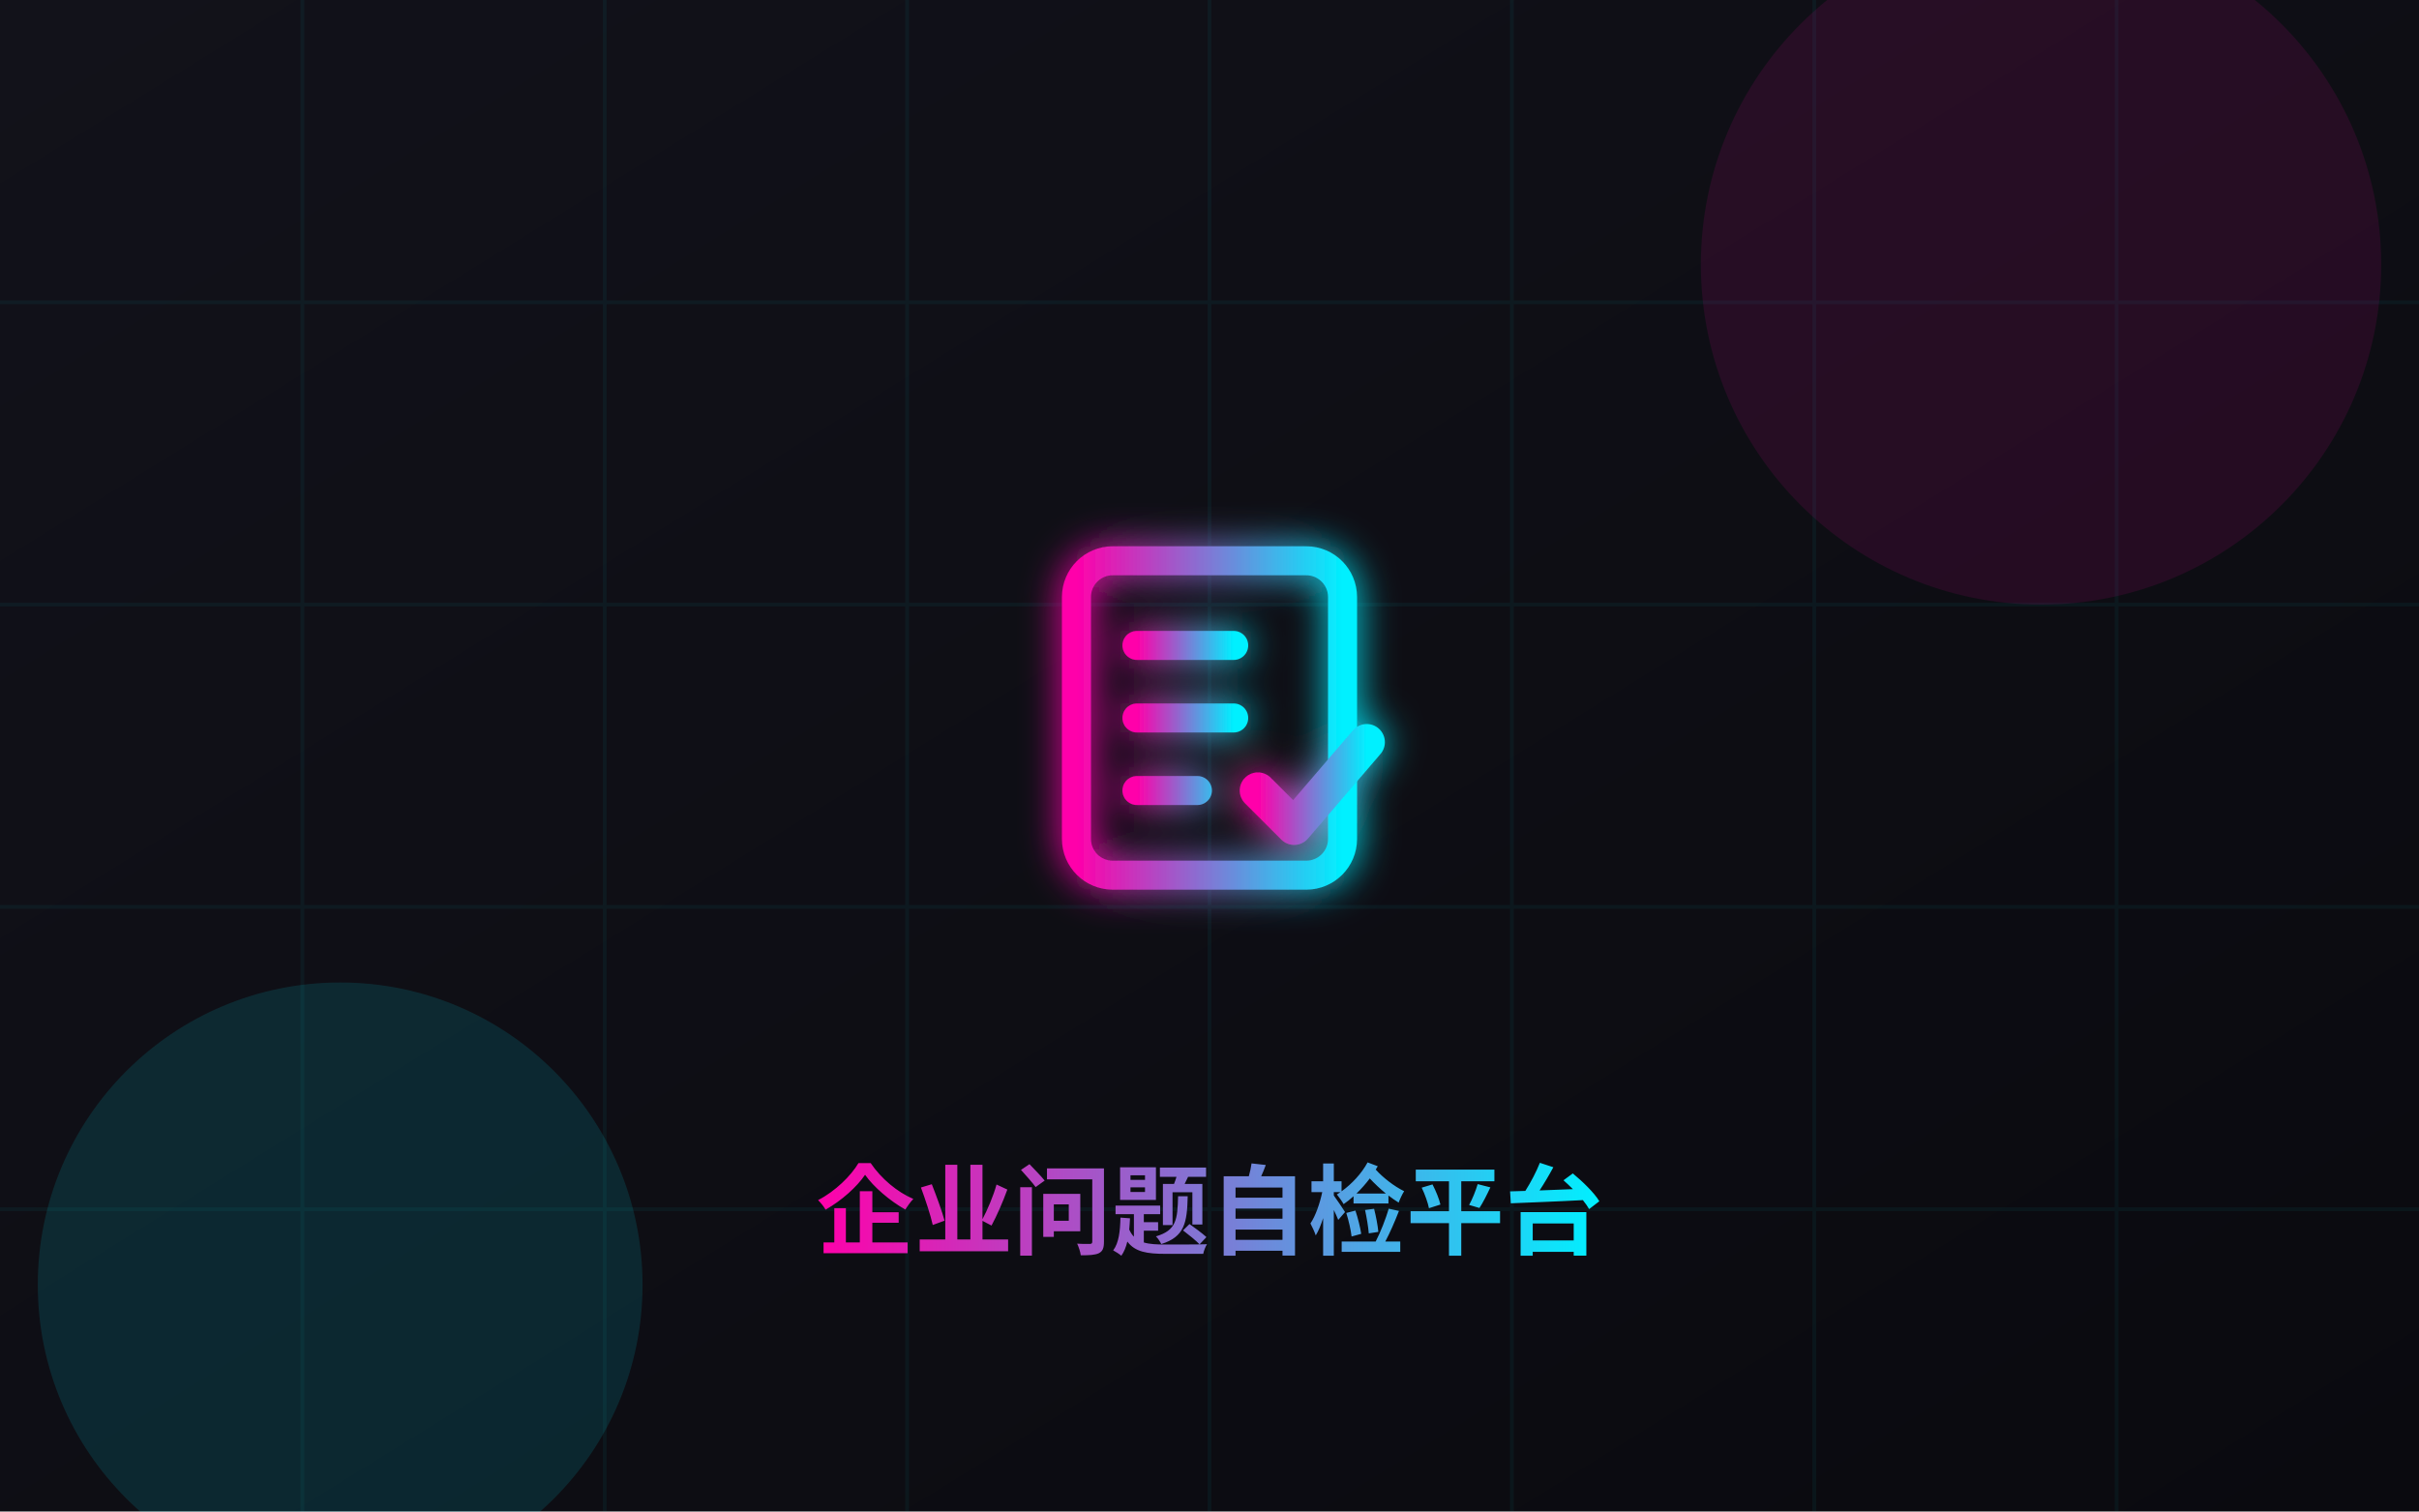
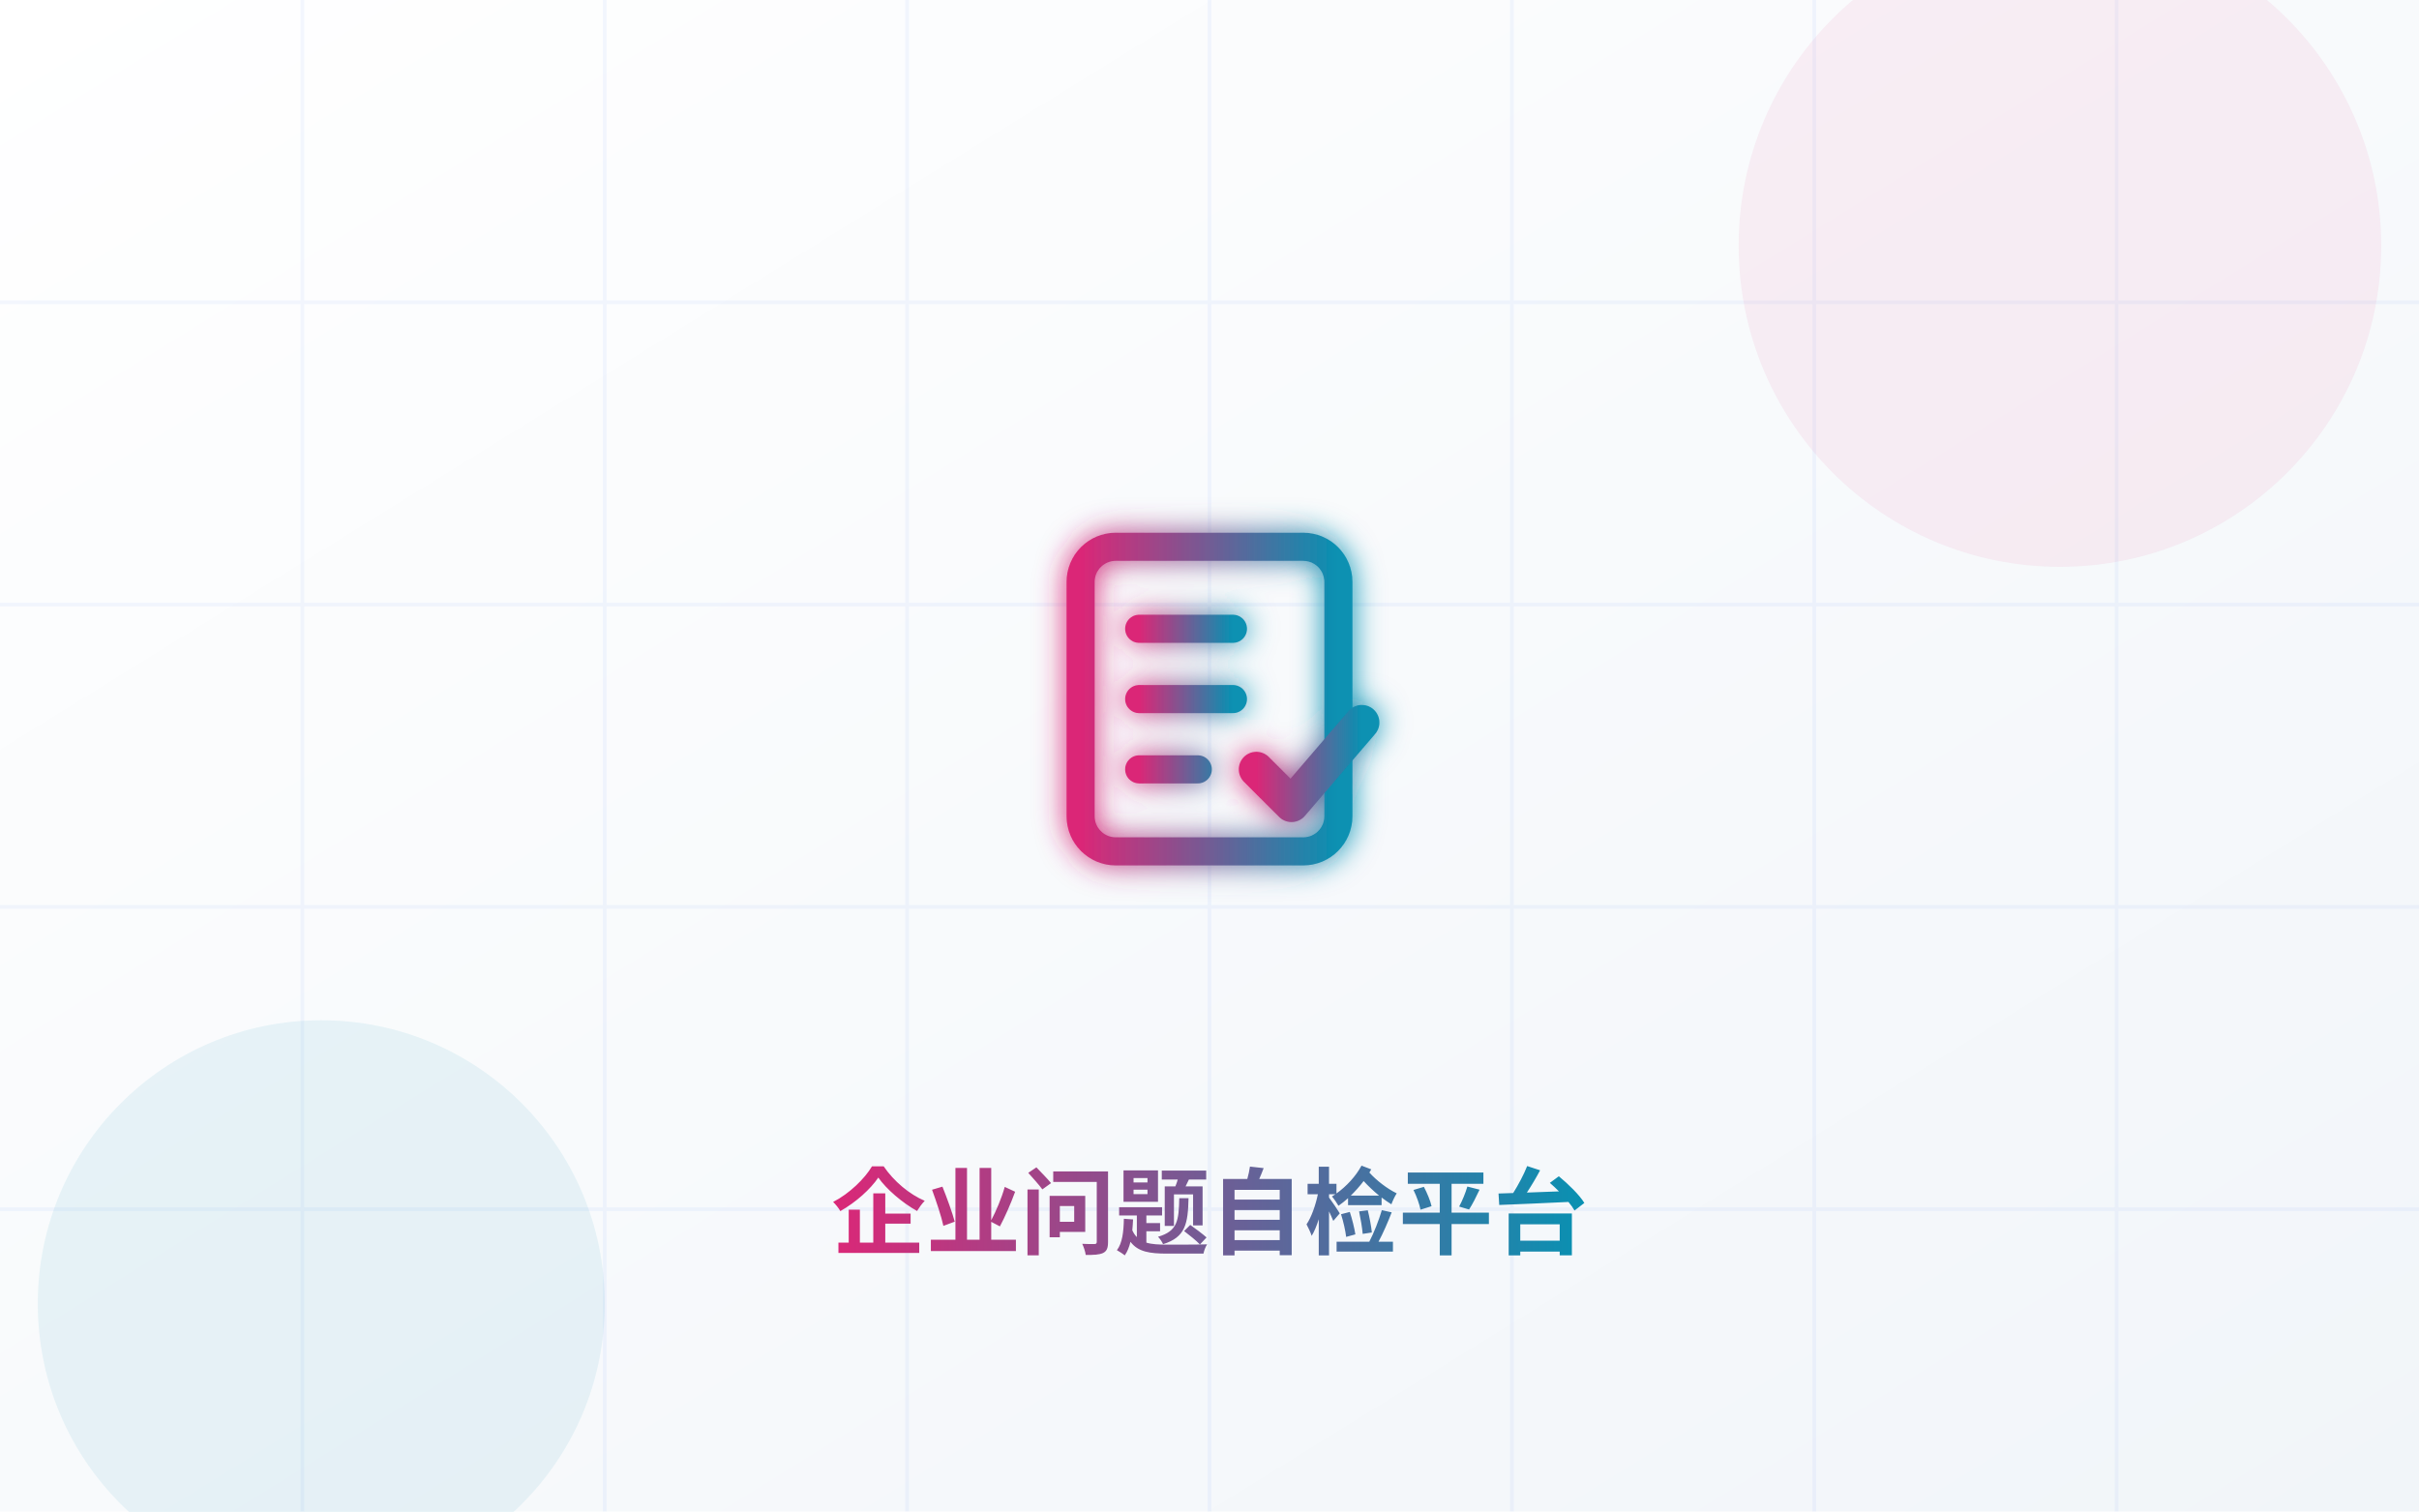
<svg xmlns="http://www.w3.org/2000/svg" viewBox="0 0 640 400" width="640" height="400">
  <defs>
    <linearGradient id="bg" x1="0" y1="0" x2="1" y2="1">
-       <stop offset="0" stop-color="#12121a" />
-       <stop offset="1" stop-color="#0a0a0f" />
+       <stop offset="0" stop-color="#ffffff" />
+       <stop offset="1" stop-color="#f1f5f9" />
    </linearGradient>
    <linearGradient id="g" x1="0" y1="0" x2="1" y2="0">
-       <stop offset="0" stop-color="#ff00aa" />
-       <stop offset="1" stop-color="#00f0ff" />
+       <stop offset="0" stop-color="#db2777" />
+       <stop offset="1" stop-color="#0891b2" />
    </linearGradient>
    <filter id="glow" x="-40%" y="-40%" width="180%" height="180%">
-       <feGaussianBlur stdDeviation="5" result="b" />
+       <feGaussianBlur stdDeviation="4" result="b" />
      <feMerge>
        <feMergeNode in="b" />
        <feMergeNode in="SourceGraphic" />
      </feMerge>
    </filter>
  </defs>
  <rect width="640" height="400" fill="url(#bg)" />
-   <g stroke="rgba(0,240,255,.05)" stroke-width="1">
+   <g stroke="rgba(37,99,235,.05)" stroke-width="1">
    <path d="M0 80h640M0 160h640M0 240h640M0 320h640M80 0v400M160 0v400M240 0v400M320 0v400M400 0v400M480 0v400M560 0v400" />
  </g>
-   <circle cx="540" cy="70" r="90" fill="#ff00aa" opacity=".10" />
-   <circle cx="90" cy="340" r="80" fill="#00f0ff" opacity=".12" />
-   <g filter="url(#glow)" transform="translate(320 190)">
-     <g transform="scale(3.2)" stroke="url(#g)" stroke-width="2.4" fill="none" stroke-linecap="round" stroke-linejoin="round">
+   <circle cx="545" cy="65" r="85" fill="#db2777" opacity=".07" />
+   <circle cx="85" cy="345" r="75" fill="#0891b2" opacity=".08" />
+   <g filter="url(#glow)" transform="translate(320 185)">
+     <g transform="scale(3.1)" stroke="url(#g)" stroke-width="2.4" fill="none" stroke-linecap="round" stroke-linejoin="round">
      <rect x="-11" y="-13" width="22" height="26" rx="3" />
      <path d="M-6 -6h8M-6 0h8M-6 6h5" />
      <path d="M4 6l3 3 6-7" stroke-width="3" />
    </g>
  </g>
-   <text x="320" y="330" text-anchor="middle" font-family="sans-serif" font-size="26" font-weight="bold" fill="url(#g)">企业问题自检平台</text>
+   <text x="320" y="330" text-anchor="middle" font-family="sans-serif" font-size="25" font-weight="bold" fill="url(#g)">企业问题自检平台</text>
</svg>
